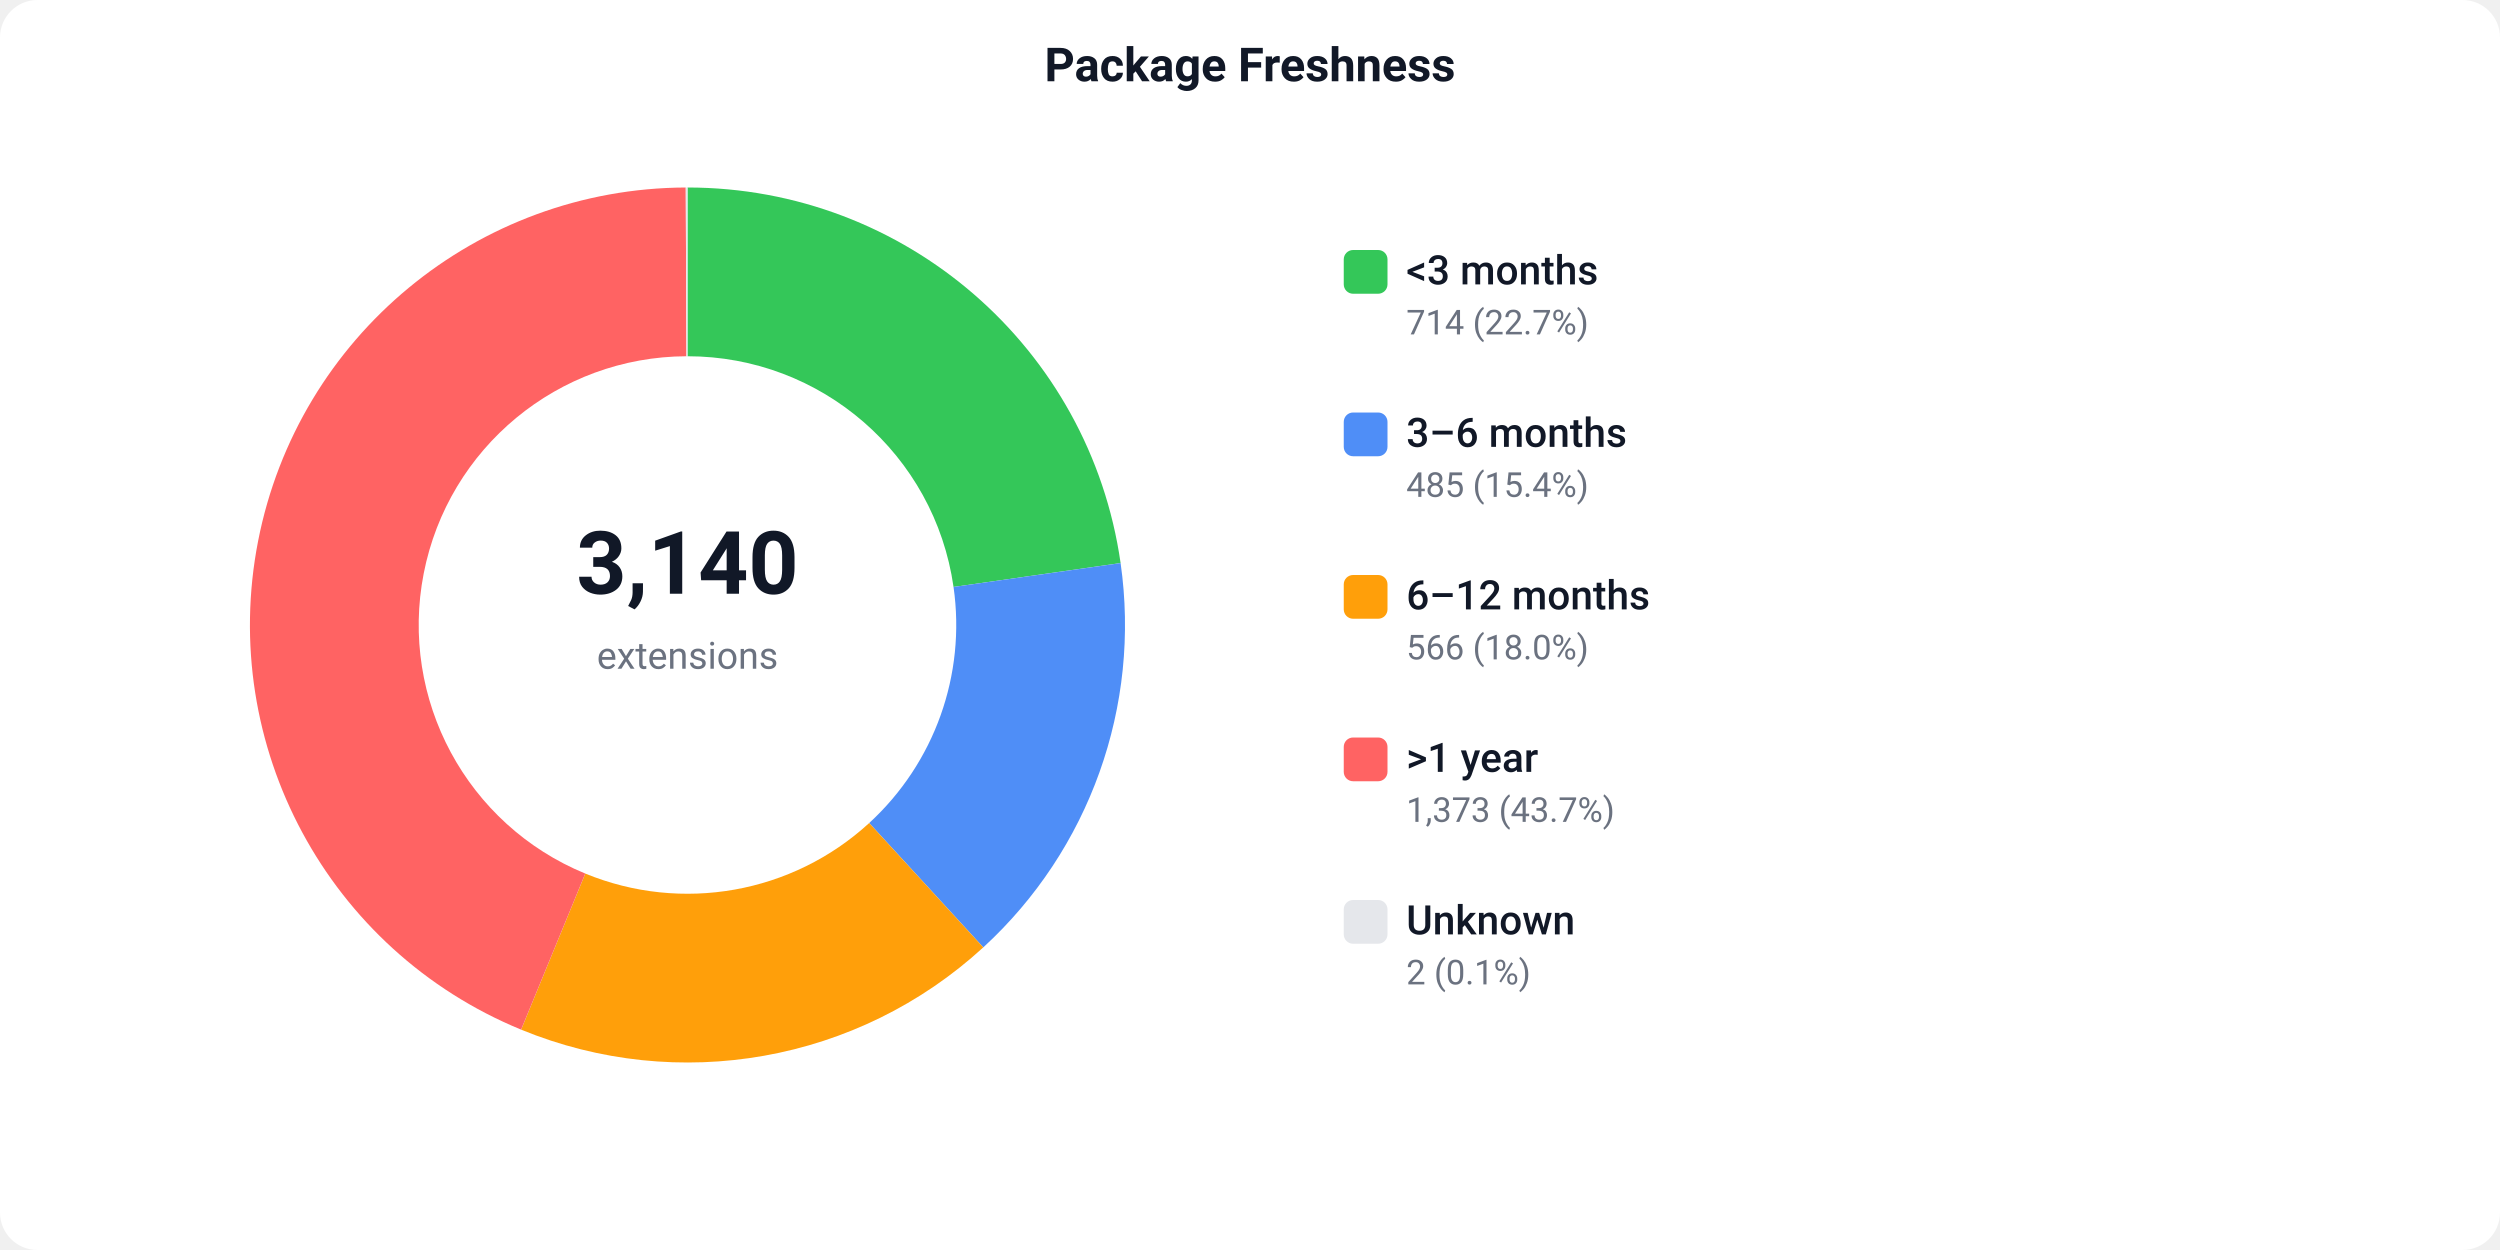
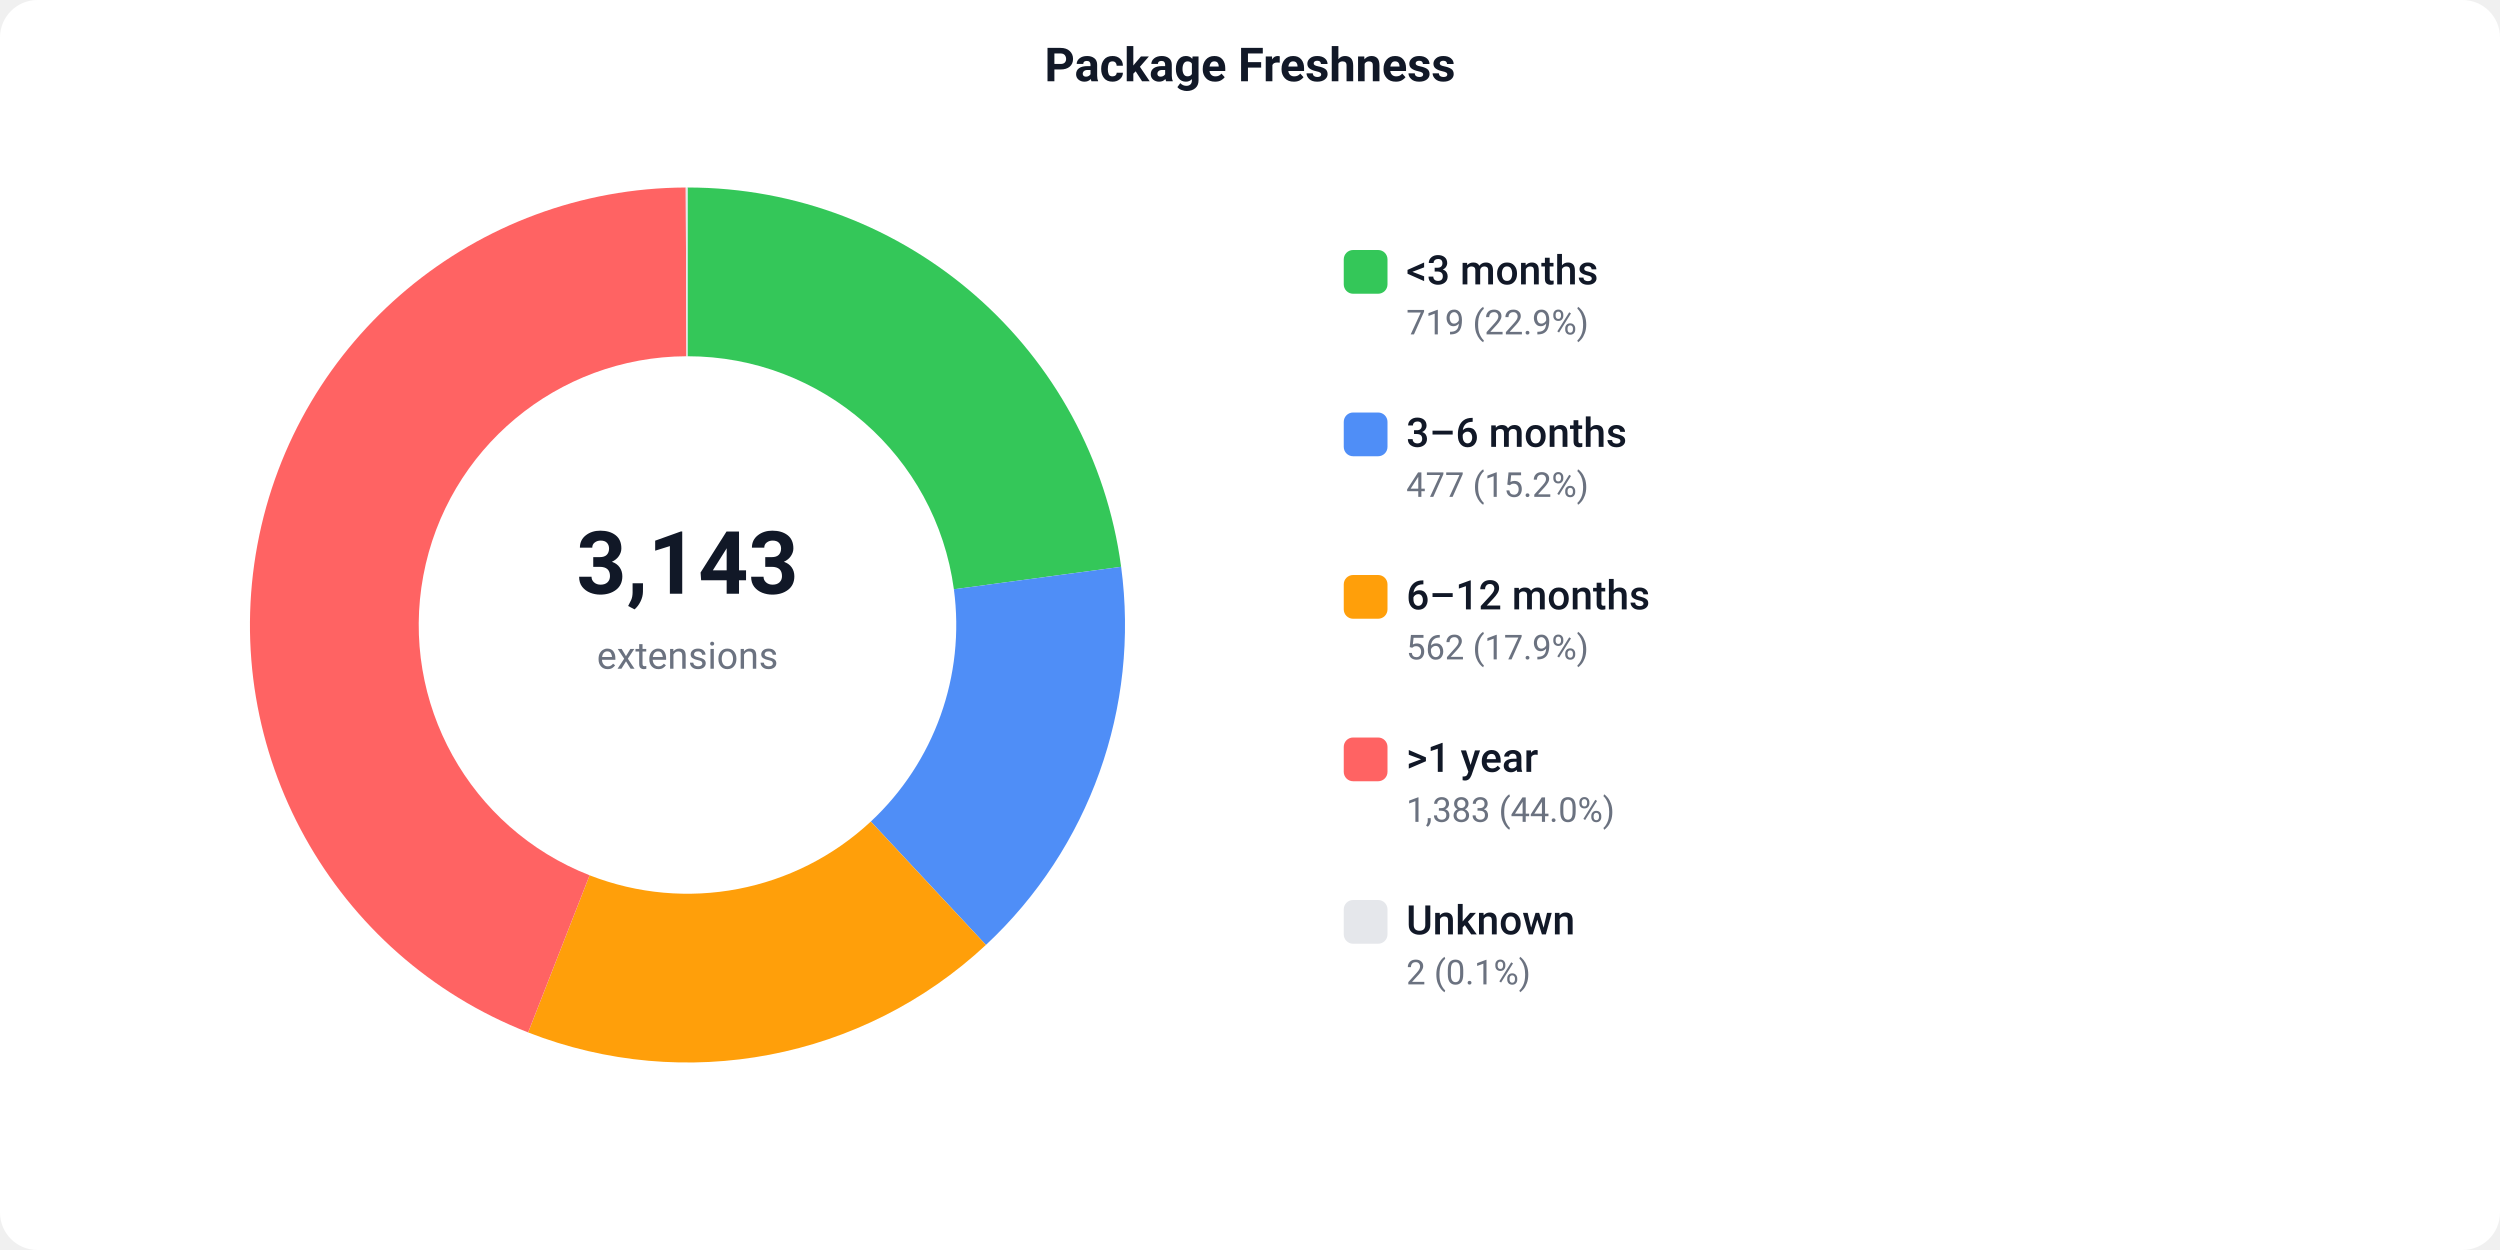
<svg xmlns="http://www.w3.org/2000/svg" width="800" height="400" viewBox="0 0 800 400">
  <defs>
    <style>text { font-family: -apple-system, BlinkMacSystemFont, 'Segoe UI', Roboto, sans-serif; }</style>
  </defs>
  <rect width="800" height="400" fill="#ffffff" rx="12" />
  <text x="400" y="26" text-anchor="middle" font-size="15" font-weight="600" fill="#111827">Package Freshness</text>
-   <path d="M 220.00 60.00 A 140 140 0 0 1 358.59 180.18 L 305.13 187.82 A 86 86 0 0 0 220.00 114.00 Z" fill="#34C759" />
-   <path d="M 358.59 180.18 A 140 140 0 0 1 314.65 303.16 L 278.14 263.37 A 86 86 0 0 0 305.13 187.82 Z" fill="#4F8EF7" />
-   <path d="M 314.65 303.16 A 140 140 0 0 1 166.75 329.48 L 187.29 279.54 A 86 86 0 0 0 278.14 263.37 Z" fill="#FF9F0A" />
-   <path d="M 166.75 329.48 A 140 140 0 0 1 219.44 60.00 L 219.66 114.00 A 86 86 0 0 0 187.29 279.54 Z" fill="#FF6363" />
+   <path d="M 220.00 60.00 A 140 140 0 0 1 358.76 181.37 L 305.24 188.56 A 86 86 0 0 0 220.00 114.00 Z" fill="#34C759" />
+   <path d="M 358.76 181.37 A 140 140 0 0 1 315.50 302.37 L 278.66 262.89 A 86 86 0 0 0 305.24 188.56 Z" fill="#4F8EF7" />
+   <path d="M 315.50 302.37 A 140 140 0 0 1 169.00 330.38 L 188.67 280.09 A 86 86 0 0 0 278.66 262.89 Z" fill="#FF9F0A" />
+   <path d="M 169.00 330.38 A 140 140 0 0 1 219.44 60.00 L 219.66 114.00 A 86 86 0 0 0 188.67 280.09 Z" fill="#FF6363" />
  <path d="M 219.44 60.00 A 140 140 0 0 1 220.00 60.00 L 220.00 114.00 A 86 86 0 0 0 219.66 114.00 Z" fill="#e5e7eb" />
-   <text x="220" y="190" text-anchor="middle" font-size="28" font-weight="700" fill="#111827">3,140</text>
+   <text x="220" y="190" text-anchor="middle" font-size="28" font-weight="700" fill="#111827">3,143</text>
  <text x="220" y="214" text-anchor="middle" font-size="12" fill="#6b7280">extensions</text>
  <rect x="430" y="80" width="14" height="14" fill="#34C759" rx="3" />
  <text x="450" y="91" font-size="13" font-weight="500" fill="#111827">&lt;3 months</text>
-   <text x="450" y="107" font-size="11" fill="#6b7280">714 (22.7%)</text>
+   <text x="450" y="107" font-size="11" fill="#6b7280">719 (22.9%)</text>
  <rect x="430" y="132" width="14" height="14" fill="#4F8EF7" rx="3" />
  <text x="450" y="143" font-size="13" font-weight="500" fill="#111827">3–6 months</text>
-   <text x="450" y="159" font-size="11" fill="#6b7280">485 (15.4%)</text>
+   <text x="450" y="159" font-size="11" fill="#6b7280">477 (15.2%)</text>
  <rect x="430" y="184" width="14" height="14" fill="#FF9F0A" rx="3" />
  <text x="450" y="195" font-size="13" font-weight="500" fill="#111827">6–12 months</text>
-   <text x="450" y="211" font-size="11" fill="#6b7280">566 (18.0%)</text>
+   <text x="450" y="211" font-size="11" fill="#6b7280">562 (17.9%)</text>
  <rect x="430" y="236" width="14" height="14" fill="#FF6363" rx="3" />
  <text x="450" y="247" font-size="13" font-weight="500" fill="#111827">&gt;1 year</text>
-   <text x="450" y="263" font-size="11" fill="#6b7280">1,373 (43.7%)</text>
+   <text x="450" y="263" font-size="11" fill="#6b7280">1,383 (44.0%)</text>
  <rect x="430" y="288" width="14" height="14" fill="#e5e7eb" rx="3" />
  <text x="450" y="299" font-size="13" font-weight="500" fill="#111827">Unknown</text>
  <text x="450" y="315" font-size="11" fill="#6b7280">2 (0.1%)</text>
</svg>
